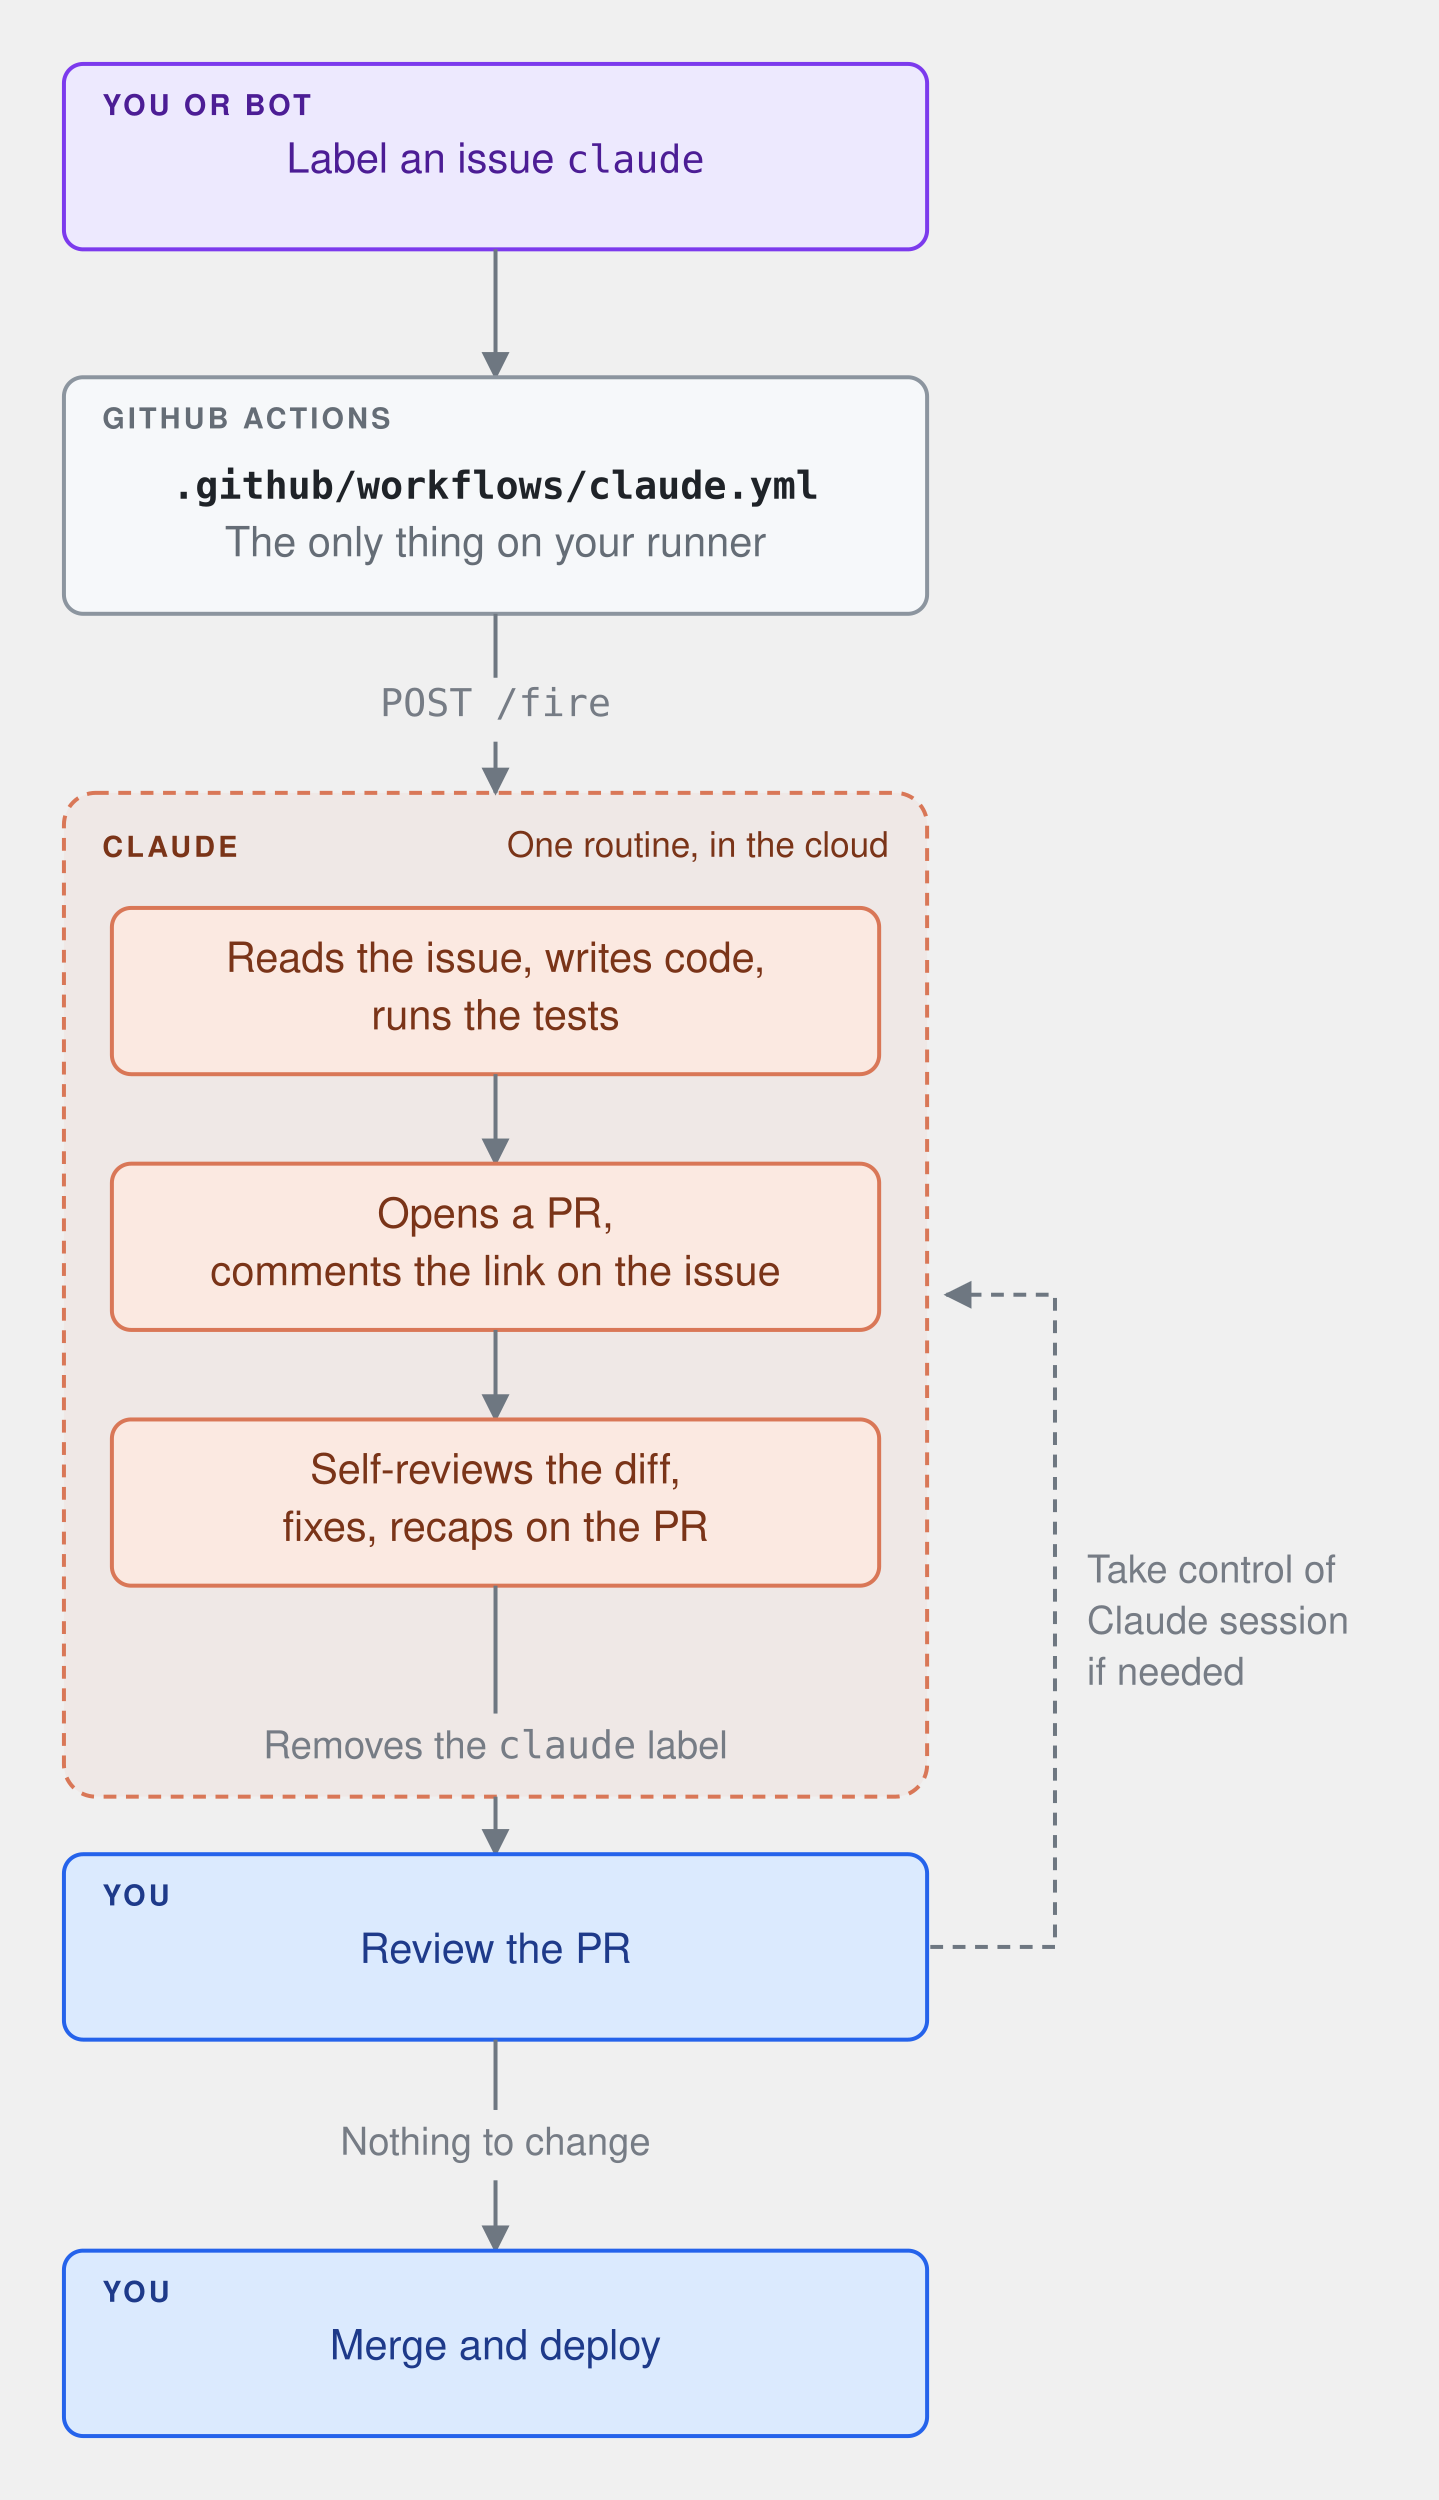
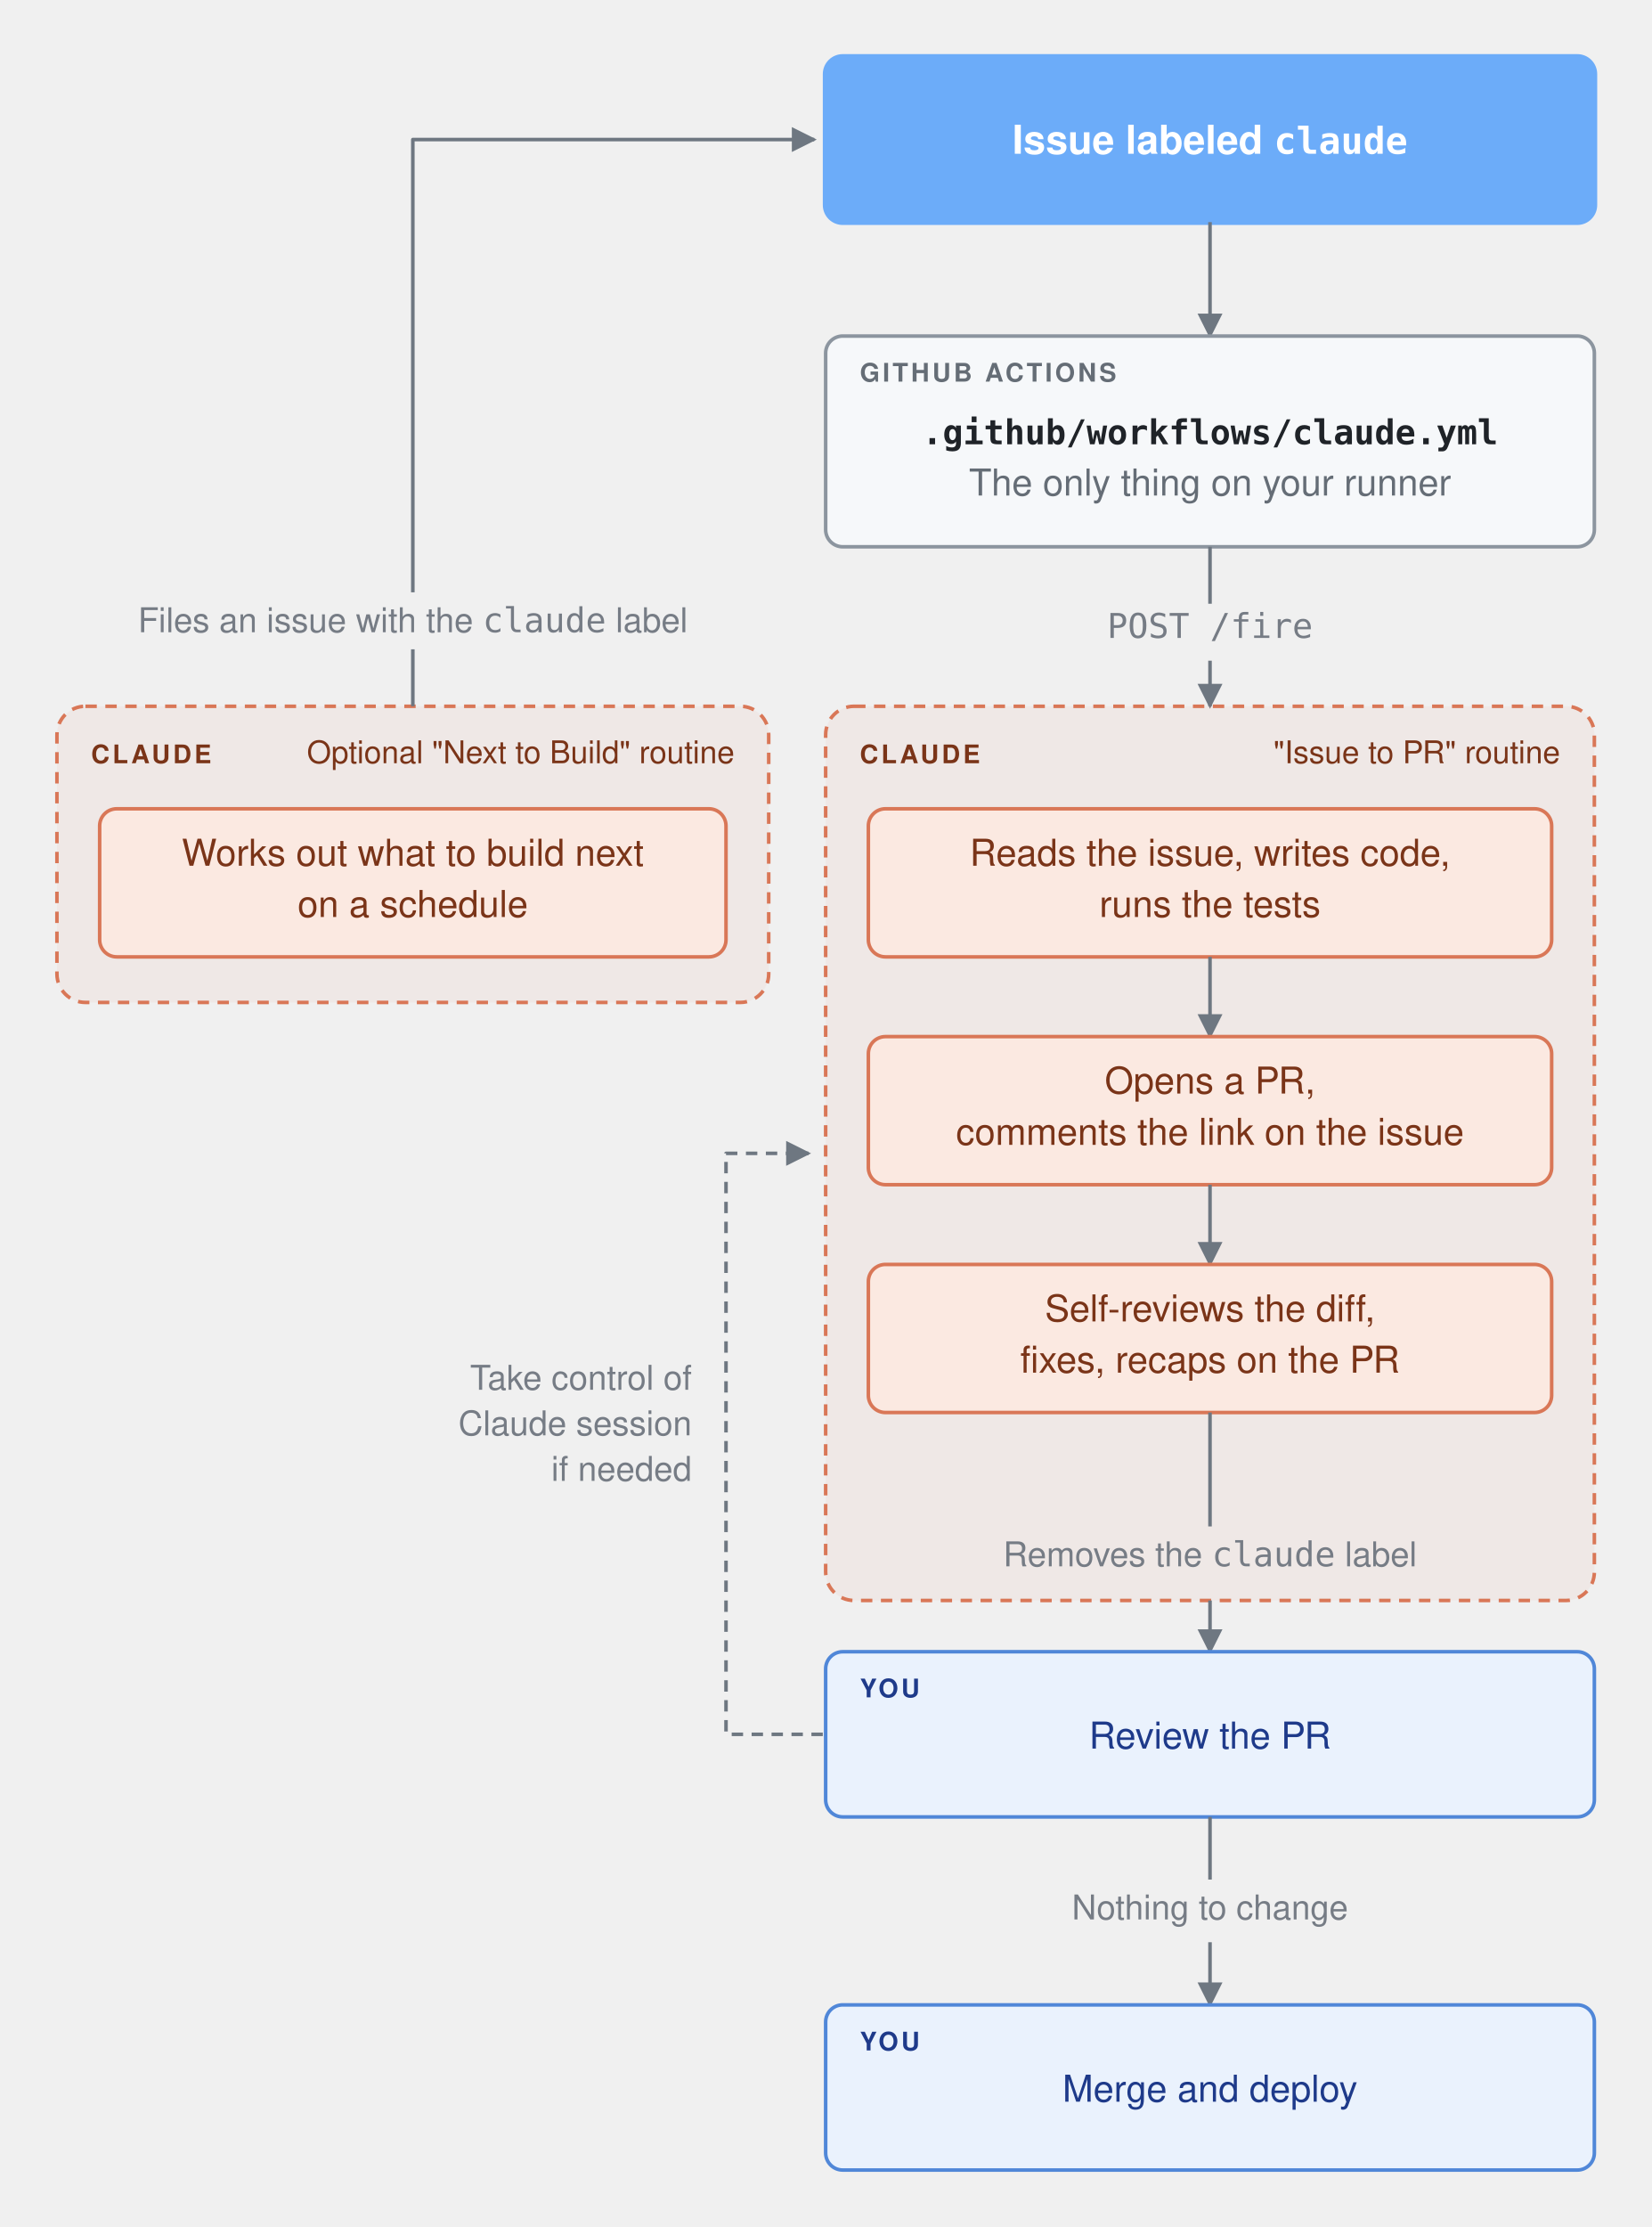
- <svg xmlns="http://www.w3.org/2000/svg" viewBox="0 0 450 782" width="450" height="782" role="img" aria-label="A human or a bot labels an issue claude; a GitHub Actions workflow POSTs /fire; one Claude routine in the cloud reads the issue, writes code, runs the tests, opens a PR, self-reviews it and removes the label. The human reviews the PR: if nothing needs to change they merge and deploy, otherwise they take control of the Claude session.">
+ <svg xmlns="http://www.w3.org/2000/svg" viewBox="0 0 580 782" width="580" height="782" role="img" aria-label="Optionally, the Next to Build routine works out what to build next on a schedule and files an issue with the claude label. An issue labeled claude is the trigger, whether a human, a bot or that routine applies it; a GitHub Actions workflow POSTs /fire; the Issue to PR routine reads the issue, writes code, runs the tests, opens a PR, self-reviews it and removes the label. The human reviews the PR: if nothing needs to change they merge and deploy, otherwise they take control of the Claude session.">
  <defs>
    <marker id="l-arrow" viewBox="0 0 10 10" refX="9" refY="5" markerWidth="7" markerHeight="7" orient="auto-start-reverse">
      <path d="M0,0 L10,5 L0,10 z" fill="#6e7781" />
    </marker>
  </defs>
  <g font-family="ui-sans-serif, -apple-system, 'Segoe UI', Helvetica, Arial, sans-serif">
-     <rect x="20" y="20" width="270" height="58" rx="6" fill="#ede9fe" stroke="#7c3aed" stroke-width="1.25" />
-     <text x="32" y="36" font-size="9" font-weight="600" letter-spacing="1" fill="#4c1d95">YOU OR BOT</text>
-     <text x="155" y="54" font-size="13" text-anchor="middle" fill="#4c1d95">Label an issue <tspan font-family="ui-monospace, SFMono-Regular, Menlo, Consolas, monospace" font-size="12">claude</tspan>
+     <rect x="20" y="248" width="250" height="104" rx="10" fill="rgba(217,119,87,0.07)" stroke="#d97757" stroke-width="1.25" stroke-dasharray="4 3" />
+     <text x="32" y="268" font-size="9" font-weight="600" letter-spacing="1" fill="#7a3418">CLAUDE</text>
+     <text x="258" y="268" font-size="11" text-anchor="end" fill="#7a3418">Optional "Next to Build" routine</text>
+     <rect x="35" y="284" width="220" height="52" rx="6" fill="#fbe9e1" stroke="#d97757" stroke-width="1.25" />
+     <text x="145" y="304" font-size="13" text-anchor="middle" fill="#7a3418">Works out what to build next</text>
+     <text x="145" y="322" font-size="13" text-anchor="middle" fill="#7a3418">on a schedule</text>
+     <line x1="145" y1="248" x2="145" y2="228" stroke="#6e7781" stroke-width="1.25" />
+     <text x="145" y="222" font-size="12" text-anchor="middle" fill="#767c85">Files an issue with the <tspan font-family="ui-monospace, SFMono-Regular, Menlo, Consolas, monospace" font-size="12">claude</tspan> label</text>
+     <path d="M145,208 V49 H286" fill="none" stroke="#6e7781" stroke-width="1.25" stroke-linejoin="round" marker-end="url(#l-arrow)" />
+     <rect x="290" y="20" width="270" height="58" rx="6" fill="#6cacf9" stroke="#6cacf9" stroke-width="2" />
+     <text x="425" y="54" font-size="14" font-weight="600" text-anchor="middle" fill="#ffffff">Issue labeled <tspan font-family="ui-monospace, SFMono-Regular, Menlo, Consolas, monospace" font-size="13">claude</tspan>
    </text>
-     <line x1="155" y1="78" x2="155" y2="118" stroke="#6e7781" stroke-width="1.25" marker-end="url(#l-arrow)" />
-     <rect x="20" y="118" width="270" height="74" rx="6" fill="#f6f8fa" stroke="#8c959f" stroke-width="1.25" />
-     <text x="32" y="134" font-size="9" font-weight="600" letter-spacing="1" fill="#656d76">GITHUB ACTIONS</text>
-     <text x="155" y="156" font-size="12" font-weight="600" text-anchor="middle" font-family="ui-monospace, SFMono-Regular, Menlo, Consolas, monospace" fill="#1f2328">.github/workflows/claude.yml</text>
-     <text x="155" y="174" font-size="13" text-anchor="middle" fill="#656d76">The only thing on your runner</text>
-     <line x1="155" y1="192" x2="155" y2="212" stroke="#6e7781" stroke-width="1.25" />
-     <text x="155" y="224" font-size="12" text-anchor="middle" font-family="ui-monospace, SFMono-Regular, Menlo, Consolas, monospace" fill="#767c85">POST /fire</text>
-     <line x1="155" y1="232" x2="155" y2="248" stroke="#6e7781" stroke-width="1.25" marker-end="url(#l-arrow)" />
-     <rect x="20" y="248" width="270" height="314" rx="10" fill="rgba(217,119,87,0.07)" stroke="#d97757" stroke-width="1.25" stroke-dasharray="4 3" />
-     <text x="32" y="268" font-size="9" font-weight="600" letter-spacing="1" fill="#7a3418">CLAUDE</text>
-     <text x="278" y="268" font-size="11" text-anchor="end" fill="#7a3418">One routine, in the cloud</text>
-     <rect x="35" y="284" width="240" height="52" rx="6" fill="#fbe9e1" stroke="#d97757" stroke-width="1.25" />
-     <text x="155" y="304" font-size="13" text-anchor="middle" fill="#7a3418">Reads the issue, writes code,</text>
-     <text x="155" y="322" font-size="13" text-anchor="middle" fill="#7a3418">runs the tests</text>
-     <line x1="155" y1="336" x2="155" y2="364" stroke="#6e7781" stroke-width="1.25" marker-end="url(#l-arrow)" />
-     <rect x="35" y="364" width="240" height="52" rx="6" fill="#fbe9e1" stroke="#d97757" stroke-width="1.25" />
-     <text x="155" y="384" font-size="13" text-anchor="middle" fill="#7a3418">Opens a PR,</text>
-     <text x="155" y="402" font-size="13" text-anchor="middle" fill="#7a3418">comments the link on the issue</text>
-     <line x1="155" y1="416" x2="155" y2="444" stroke="#6e7781" stroke-width="1.25" marker-end="url(#l-arrow)" />
-     <rect x="35" y="444" width="240" height="52" rx="6" fill="#fbe9e1" stroke="#d97757" stroke-width="1.25" />
-     <text x="155" y="464" font-size="13" text-anchor="middle" fill="#7a3418">Self-reviews the diff,</text>
-     <text x="155" y="482" font-size="13" text-anchor="middle" fill="#7a3418">fixes, recaps on the PR</text>
-     <line x1="155" y1="496" x2="155" y2="536" stroke="#6e7781" stroke-width="1.25" />
-     <text x="155" y="550" font-size="12" text-anchor="middle" fill="#767c85">Removes the <tspan font-family="ui-monospace, SFMono-Regular, Menlo, Consolas, monospace" font-size="12">claude</tspan> label</text>
-     <line x1="155" y1="562" x2="155" y2="580" stroke="#6e7781" stroke-width="1.25" marker-end="url(#l-arrow)" />
-     <rect x="20" y="580" width="270" height="58" rx="6" fill="#dbeafe" stroke="#2563eb" stroke-width="1.25" />
-     <text x="32" y="596" font-size="9" font-weight="600" letter-spacing="1" fill="#1e3a8a">YOU</text>
-     <text x="155" y="614" font-size="13" text-anchor="middle" fill="#1e3a8a">Review the PR</text>
-     <line x1="155" y1="638" x2="155" y2="660" stroke="#6e7781" stroke-width="1.25" />
-     <text x="155" y="674" font-size="12" text-anchor="middle" fill="#767c85">Nothing to change</text>
-     <line x1="155" y1="682" x2="155" y2="704" stroke="#6e7781" stroke-width="1.25" marker-end="url(#l-arrow)" />
-     <rect x="20" y="704" width="270" height="58" rx="6" fill="#dbeafe" stroke="#2563eb" stroke-width="1.25" />
-     <text x="32" y="720" font-size="9" font-weight="600" letter-spacing="1" fill="#1e3a8a">YOU</text>
-     <text x="155" y="738" font-size="13" text-anchor="middle" fill="#1e3a8a">Merge and deploy</text>
-     <path d="M291,609 H330 V405 H296" fill="none" stroke="#6e7781" stroke-width="1.25" stroke-dasharray="4 3" stroke-linejoin="round" marker-end="url(#l-arrow)" />
-     <text x="340" y="495" font-size="12" fill="#767c85">Take control of</text>
-     <text x="340" y="511" font-size="12" fill="#767c85">Claude session</text>
-     <text x="340" y="527" font-size="12" fill="#767c85">if needed</text>
+     <line x1="425" y1="78" x2="425" y2="118" stroke="#6e7781" stroke-width="1.25" marker-end="url(#l-arrow)" />
+     <rect x="290" y="118" width="270" height="74" rx="6" fill="#f6f8fa" stroke="#8c959f" stroke-width="1.25" />
+     <text x="302" y="134" font-size="9" font-weight="600" letter-spacing="1" fill="#656d76">GITHUB ACTIONS</text>
+     <text x="425" y="156" font-size="12" font-weight="600" text-anchor="middle" font-family="ui-monospace, SFMono-Regular, Menlo, Consolas, monospace" fill="#1f2328">.github/workflows/claude.yml</text>
+     <text x="425" y="174" font-size="13" text-anchor="middle" fill="#656d76">The only thing on your runner</text>
+     <line x1="425" y1="192" x2="425" y2="212" stroke="#6e7781" stroke-width="1.25" />
+     <text x="425" y="224" font-size="12" text-anchor="middle" font-family="ui-monospace, SFMono-Regular, Menlo, Consolas, monospace" fill="#767c85">POST /fire</text>
+     <line x1="425" y1="232" x2="425" y2="248" stroke="#6e7781" stroke-width="1.25" marker-end="url(#l-arrow)" />
+     <rect x="290" y="248" width="270" height="314" rx="10" fill="rgba(217,119,87,0.07)" stroke="#d97757" stroke-width="1.25" stroke-dasharray="4 3" />
+     <text x="302" y="268" font-size="9" font-weight="600" letter-spacing="1" fill="#7a3418">CLAUDE</text>
+     <text x="548" y="268" font-size="11" text-anchor="end" fill="#7a3418">"Issue to PR" routine</text>
+     <rect x="305" y="284" width="240" height="52" rx="6" fill="#fbe9e1" stroke="#d97757" stroke-width="1.25" />
+     <text x="425" y="304" font-size="13" text-anchor="middle" fill="#7a3418">Reads the issue, writes code,</text>
+     <text x="425" y="322" font-size="13" text-anchor="middle" fill="#7a3418">runs the tests</text>
+     <line x1="425" y1="336" x2="425" y2="364" stroke="#6e7781" stroke-width="1.25" marker-end="url(#l-arrow)" />
+     <rect x="305" y="364" width="240" height="52" rx="6" fill="#fbe9e1" stroke="#d97757" stroke-width="1.25" />
+     <text x="425" y="384" font-size="13" text-anchor="middle" fill="#7a3418">Opens a PR,</text>
+     <text x="425" y="402" font-size="13" text-anchor="middle" fill="#7a3418">comments the link on the issue</text>
+     <line x1="425" y1="416" x2="425" y2="444" stroke="#6e7781" stroke-width="1.25" marker-end="url(#l-arrow)" />
+     <rect x="305" y="444" width="240" height="52" rx="6" fill="#fbe9e1" stroke="#d97757" stroke-width="1.25" />
+     <text x="425" y="464" font-size="13" text-anchor="middle" fill="#7a3418">Self-reviews the diff,</text>
+     <text x="425" y="482" font-size="13" text-anchor="middle" fill="#7a3418">fixes, recaps on the PR</text>
+     <line x1="425" y1="496" x2="425" y2="536" stroke="#6e7781" stroke-width="1.25" />
+     <text x="425" y="550" font-size="12" text-anchor="middle" fill="#767c85">Removes the <tspan font-family="ui-monospace, SFMono-Regular, Menlo, Consolas, monospace" font-size="12">claude</tspan> label</text>
+     <line x1="425" y1="562" x2="425" y2="580" stroke="#6e7781" stroke-width="1.25" marker-end="url(#l-arrow)" />
+     <rect x="290" y="580" width="270" height="58" rx="6" fill="#eaf2fd" stroke="#5087d8" stroke-width="1.25" />
+     <text x="302" y="596" font-size="9" font-weight="600" letter-spacing="1" fill="#1e3a8a">YOU</text>
+     <text x="425" y="614" font-size="13" text-anchor="middle" fill="#1e3a8a">Review the PR</text>
+     <line x1="425" y1="638" x2="425" y2="660" stroke="#6e7781" stroke-width="1.25" />
+     <text x="425" y="674" font-size="12" text-anchor="middle" fill="#767c85">Nothing to change</text>
+     <line x1="425" y1="682" x2="425" y2="704" stroke="#6e7781" stroke-width="1.25" marker-end="url(#l-arrow)" />
+     <rect x="290" y="704" width="270" height="58" rx="6" fill="#eaf2fd" stroke="#5087d8" stroke-width="1.25" />
+     <text x="302" y="720" font-size="9" font-weight="600" letter-spacing="1" fill="#1e3a8a">YOU</text>
+     <text x="425" y="738" font-size="13" text-anchor="middle" fill="#1e3a8a">Merge and deploy</text>
+     <path d="M289,609 H255 V405 H284" fill="none" stroke="#6e7781" stroke-width="1.25" stroke-dasharray="4 3" stroke-linejoin="round" marker-end="url(#l-arrow)" />
+     <text x="243" y="488" font-size="12" text-anchor="end" fill="#767c85">Take control of</text>
+     <text x="243" y="504" font-size="12" text-anchor="end" fill="#767c85">Claude session</text>
+     <text x="243" y="520" font-size="12" text-anchor="end" fill="#767c85">if needed</text>
  </g>
</svg>
